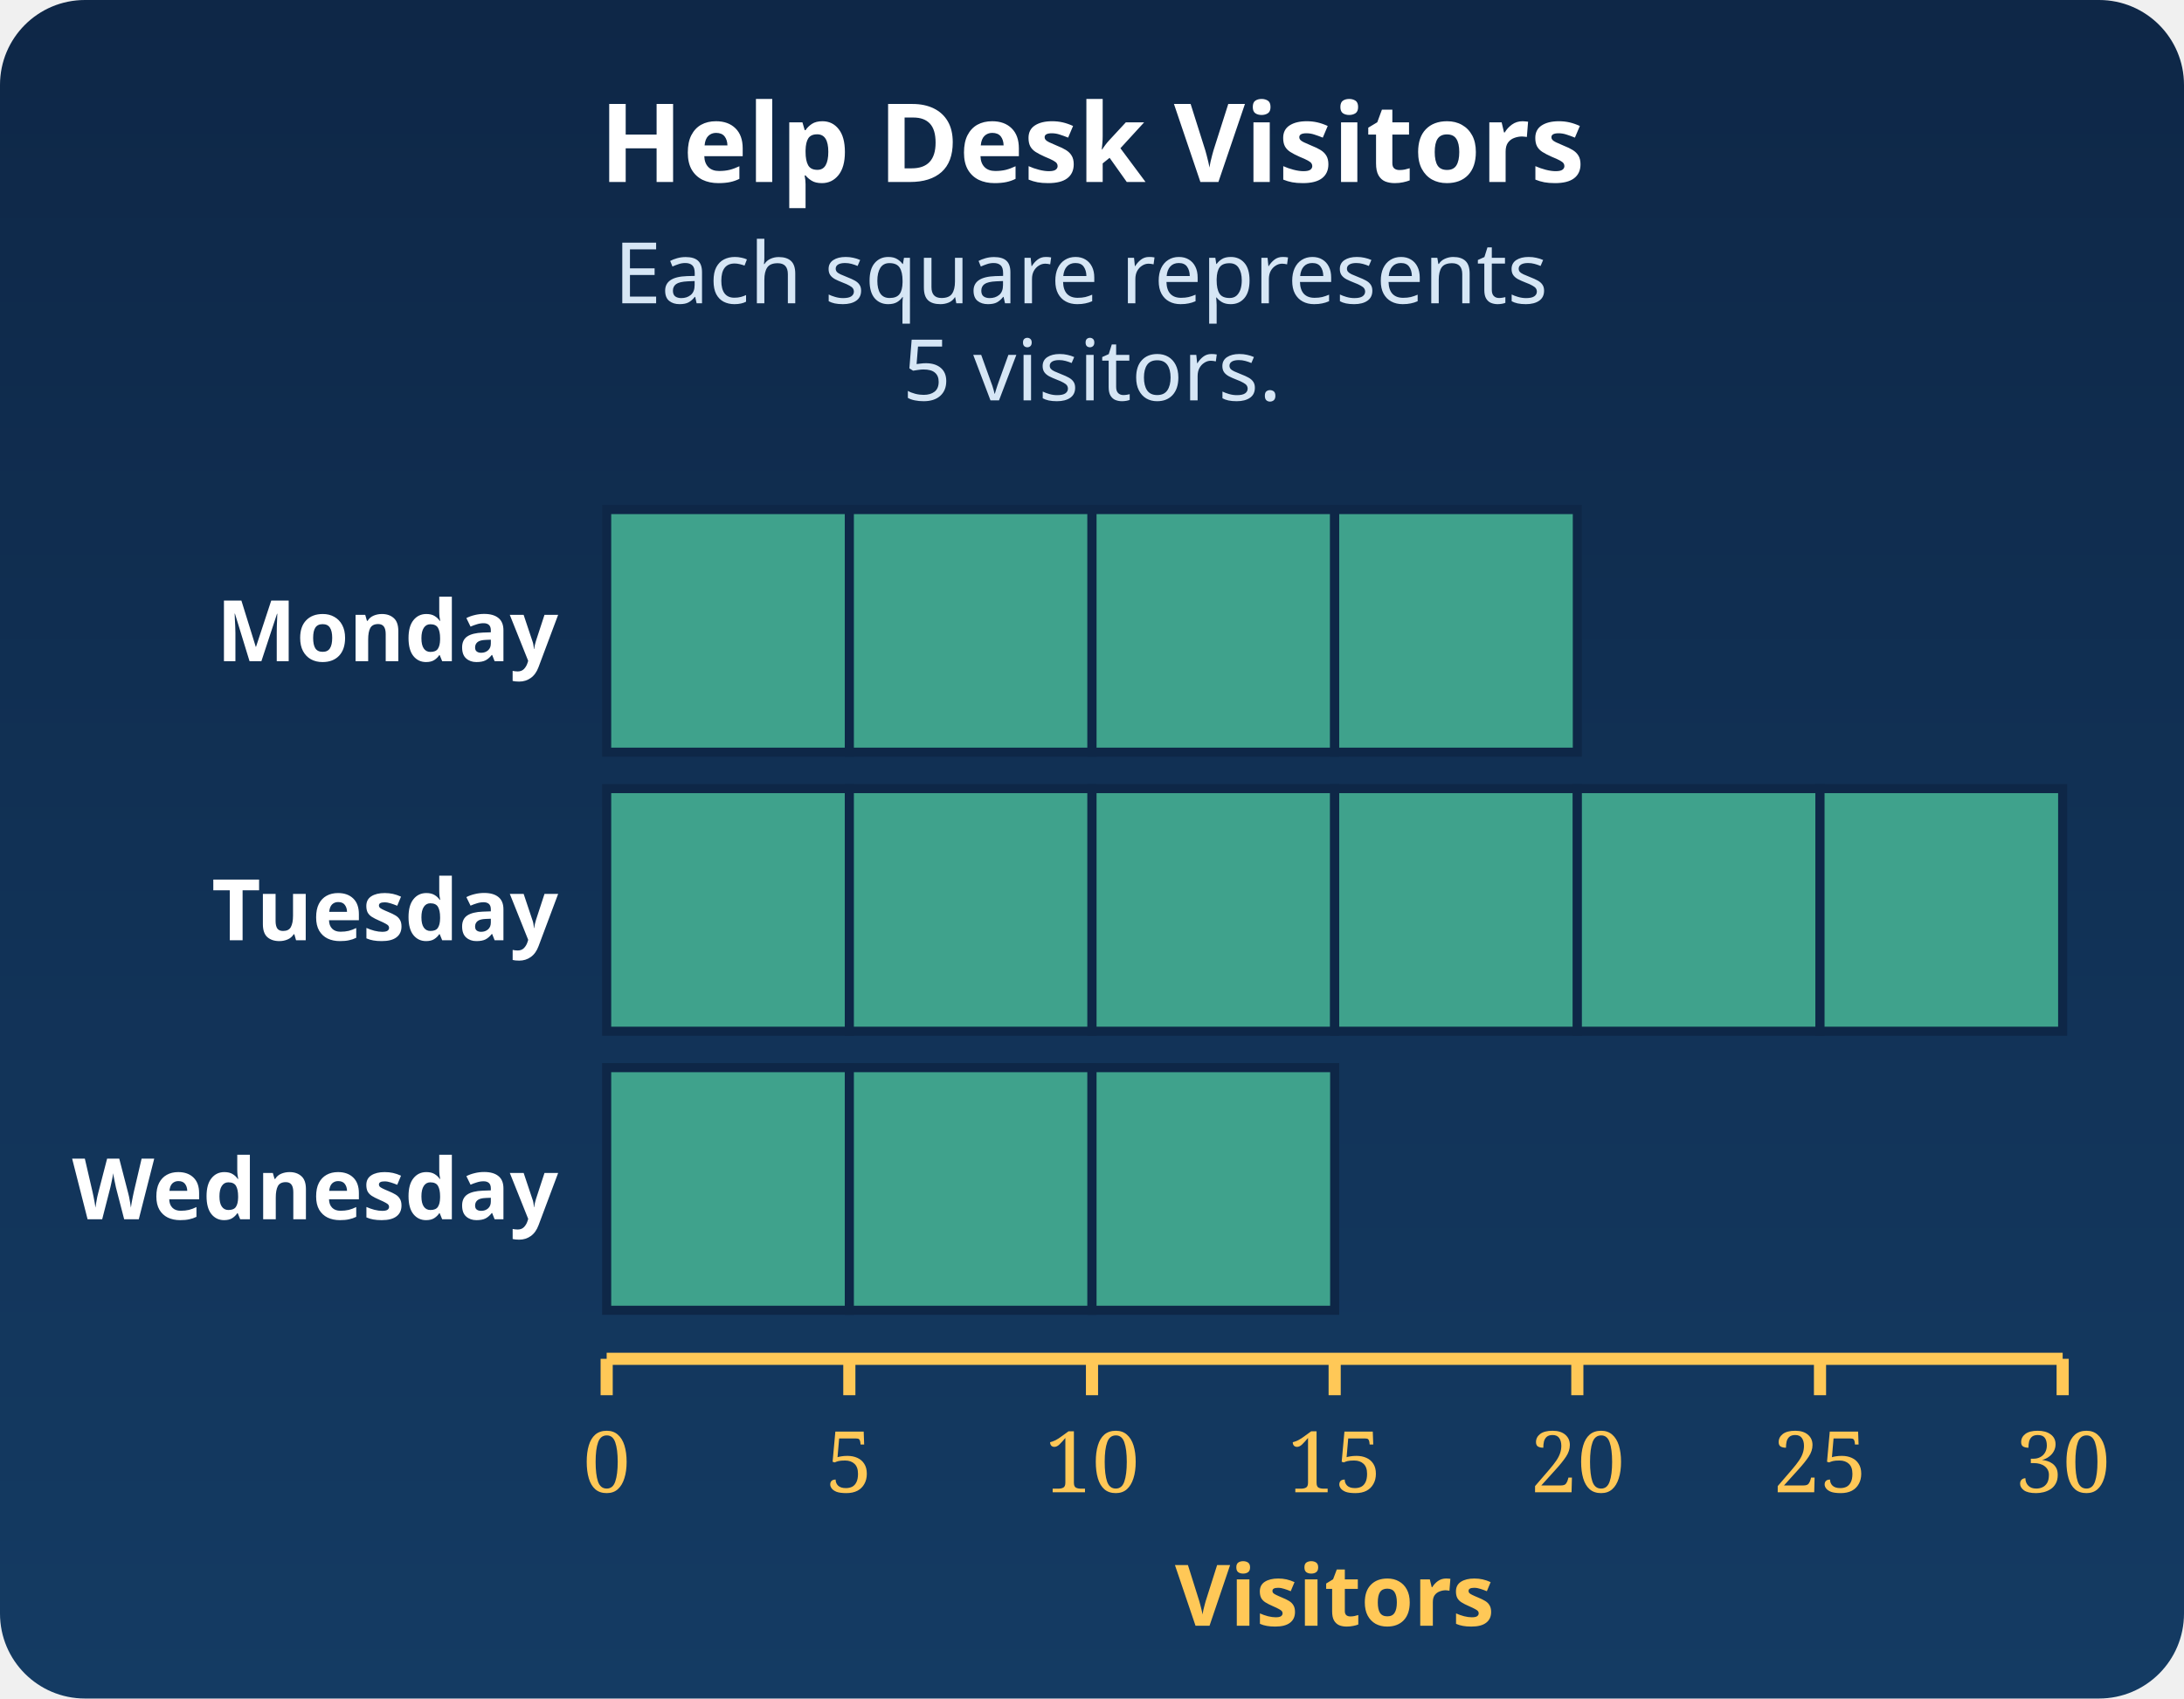
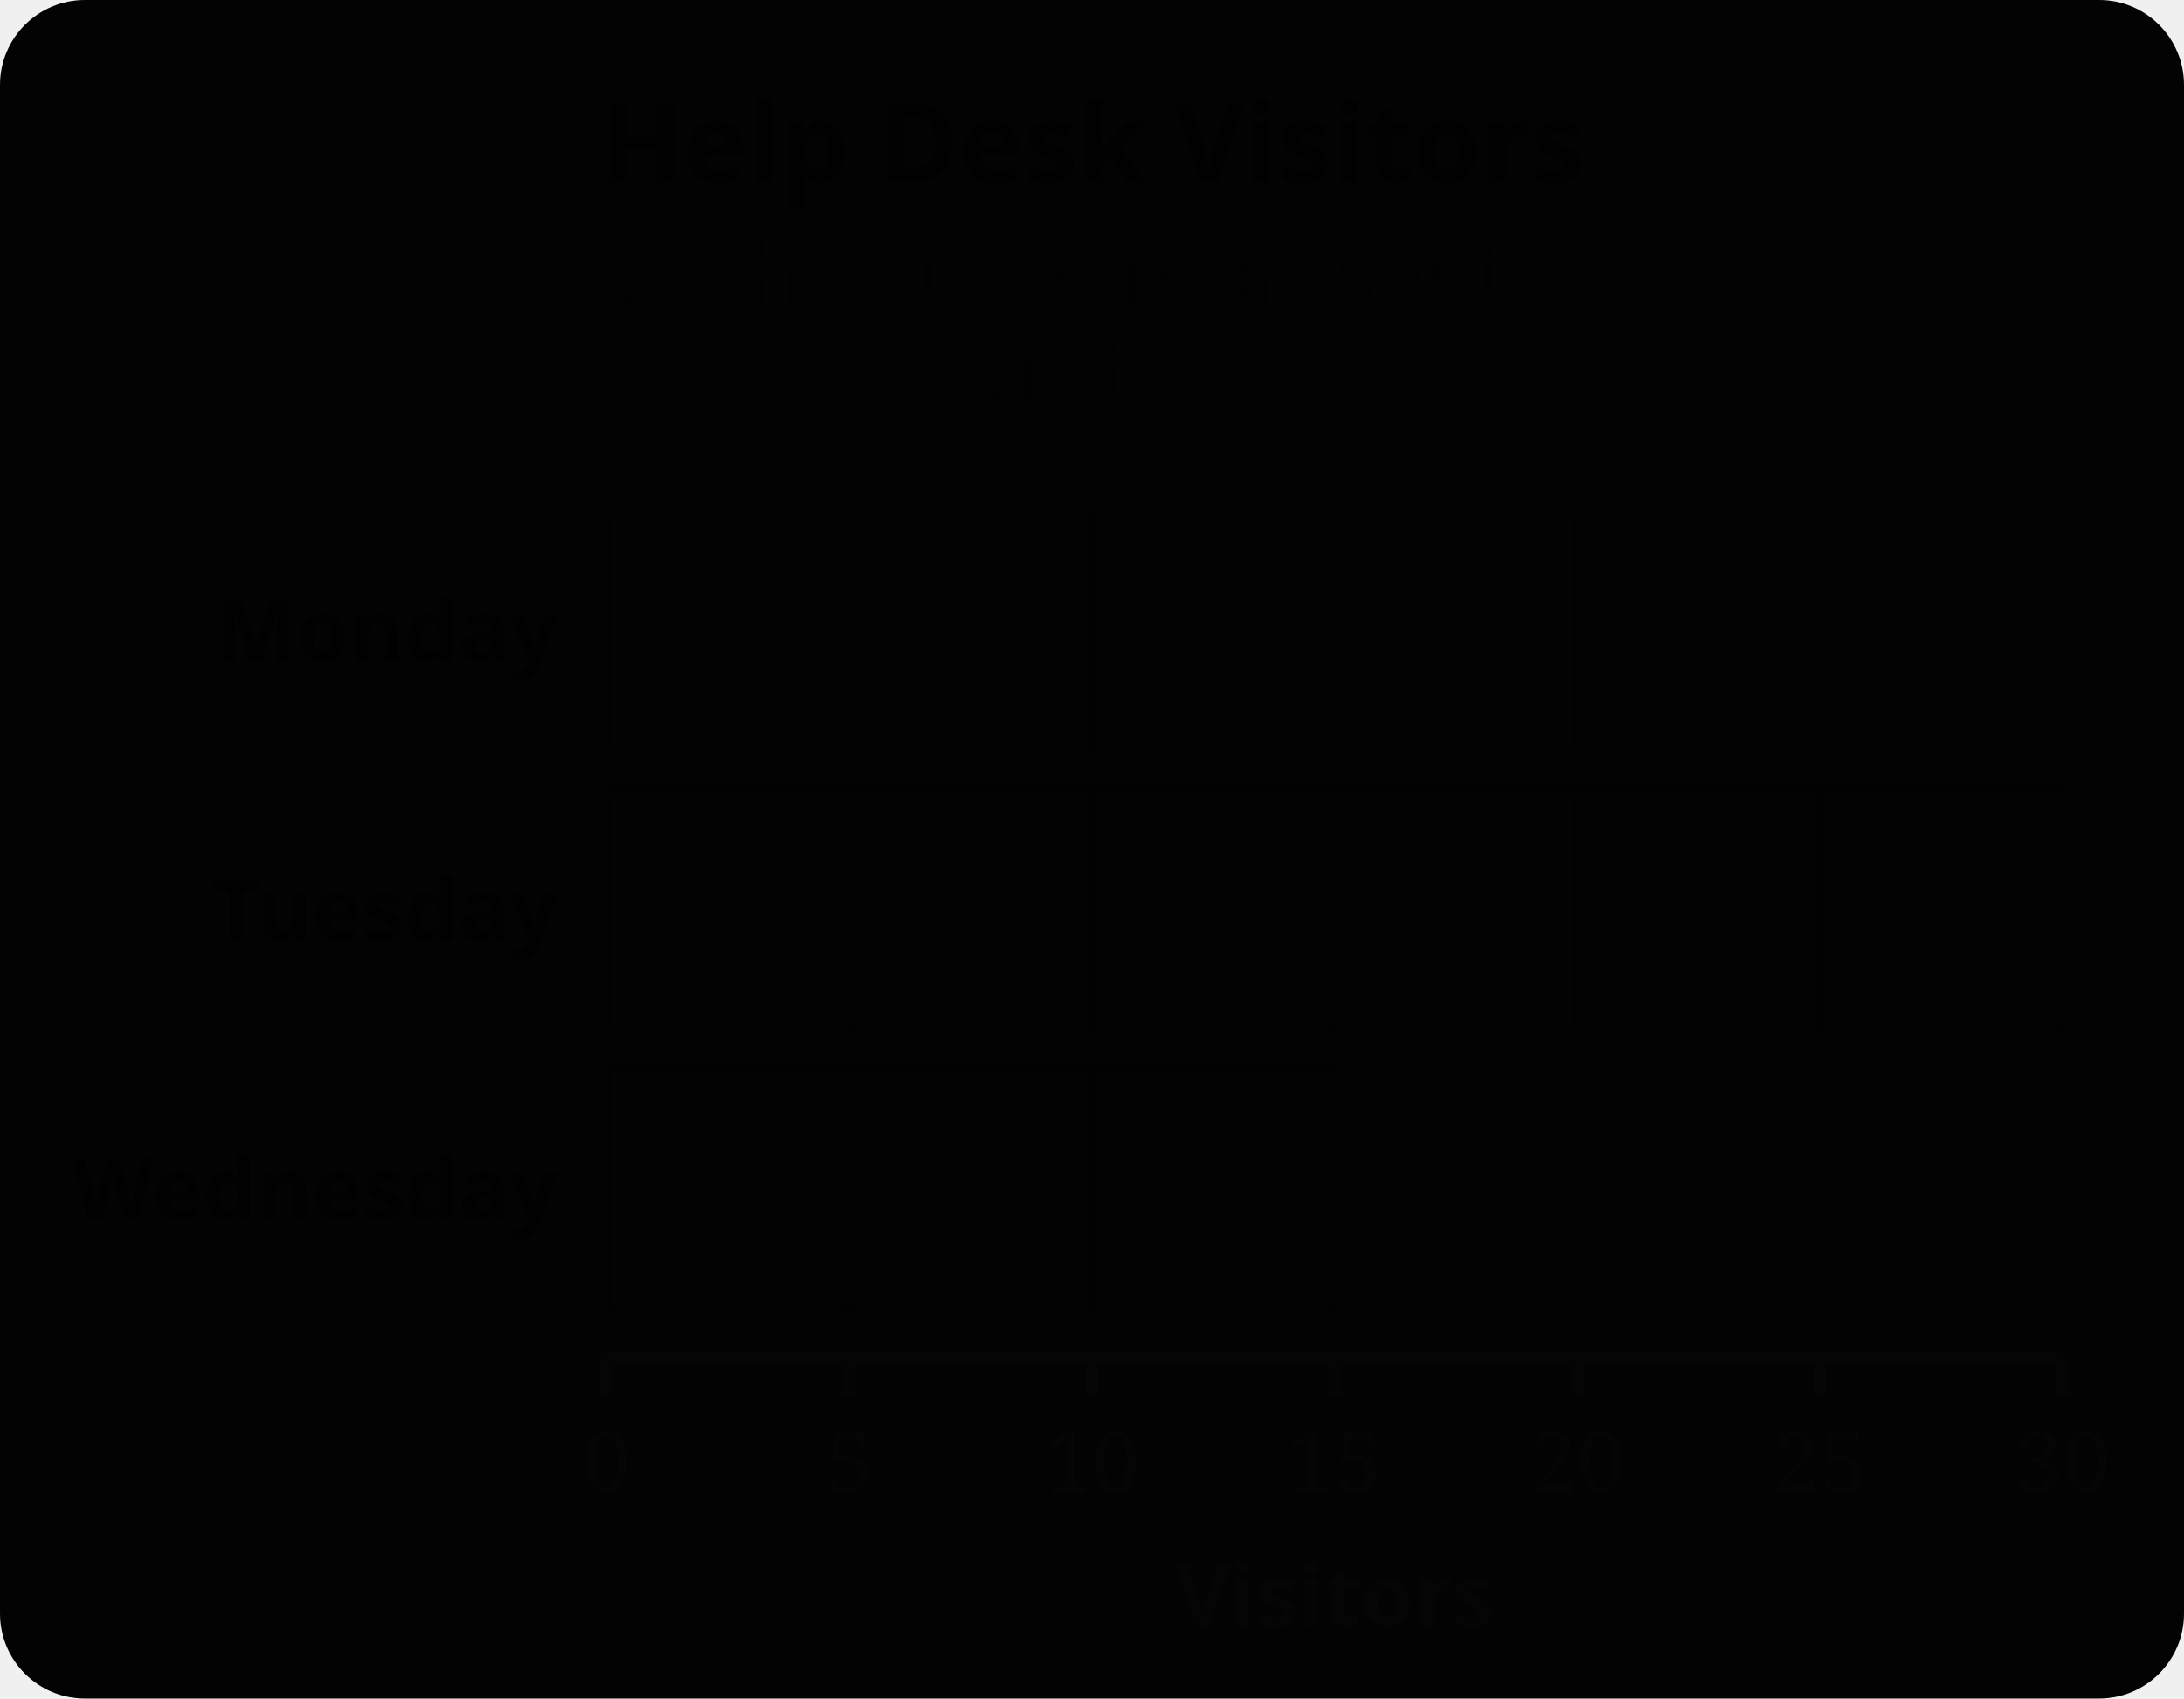
<svg xmlns="http://www.w3.org/2000/svg" viewBox="0 0 360 280" width="360" height="280">
  <defs>
    <linearGradient id="bg" x1="0" y1="0" x2="0" y2="1">
-       <stop offset="0" stop-color="#0E2747" />
-       <stop offset="1" stop-color="#143B63" />
+       <stop offset="0" stop-color="#030303" />
+       <stop offset="1" stop-color="#030303" />
    </linearGradient>
  </defs>
  <rect width="360" height="280" rx="14" fill="url(#bg)" />
-   <text x="180" y="30" text-anchor="middle" font-family="Geist, sans-serif" font-size="18" font-weight="700" fill="#FFFFFF">Help Desk Visitors</text>
-   <text x="180" y="50" text-anchor="middle" font-family="Geist, sans-serif" font-size="14" font-weight="400" fill="#D6E6F5">
+   <text x="180" y="30" text-anchor="middle" font-family="Geist, sans-serif" font-size="18" font-weight="700" fill="#010101">Help Desk Visitors</text>
+   <text x="180" y="50" text-anchor="middle" font-family="Geist, sans-serif" font-size="14" font-weight="400" fill="#020202">
    <tspan x="180">Each square represents</tspan>
    <tspan x="180" dy="16">5 visitors.</tspan>
  </text>
-   <text x="92" y="109" text-anchor="end" font-family="Geist, sans-serif" font-size="14" font-weight="600" fill="#FFFFFF">Monday</text>
-   <rect x="100" y="84" width="40" height="40" rx="0" fill="#3FA28C" stroke="#0E2747" stroke-width="1.5" />
-   <rect x="140" y="84" width="40" height="40" rx="0" fill="#3FA28C" stroke="#0E2747" stroke-width="1.5" />
-   <rect x="180" y="84" width="40" height="40" rx="0" fill="#3FA28C" stroke="#0E2747" stroke-width="1.5" />
-   <rect x="220" y="84" width="40" height="40" rx="0" fill="#3FA28C" stroke="#0E2747" stroke-width="1.5" />
-   <text x="92" y="155" text-anchor="end" font-family="Geist, sans-serif" font-size="14" font-weight="600" fill="#FFFFFF">Tuesday</text>
-   <rect x="100" y="130" width="40" height="40" rx="0" fill="#3FA28C" stroke="#0E2747" stroke-width="1.5" />
-   <rect x="140" y="130" width="40" height="40" rx="0" fill="#3FA28C" stroke="#0E2747" stroke-width="1.5" />
-   <rect x="180" y="130" width="40" height="40" rx="0" fill="#3FA28C" stroke="#0E2747" stroke-width="1.5" />
-   <rect x="220" y="130" width="40" height="40" rx="0" fill="#3FA28C" stroke="#0E2747" stroke-width="1.5" />
-   <rect x="260" y="130" width="40" height="40" rx="0" fill="#3FA28C" stroke="#0E2747" stroke-width="1.5" />
-   <rect x="300" y="130" width="40" height="40" rx="0" fill="#3FA28C" stroke="#0E2747" stroke-width="1.5" />
-   <text x="92" y="201" text-anchor="end" font-family="Geist, sans-serif" font-size="14" font-weight="600" fill="#FFFFFF">Wednesday</text>
-   <rect x="100" y="176" width="40" height="40" rx="0" fill="#3FA28C" stroke="#0E2747" stroke-width="1.5" />
-   <rect x="140" y="176" width="40" height="40" rx="0" fill="#3FA28C" stroke="#0E2747" stroke-width="1.5" />
-   <rect x="180" y="176" width="40" height="40" rx="0" fill="#3FA28C" stroke="#0E2747" stroke-width="1.5" />
-   <line x1="100" y1="224" x2="340" y2="224" stroke="#FFC857" stroke-width="2" stroke-linecap="butt" />
-   <line x1="100" y1="224" x2="100" y2="230" stroke="#FFC857" stroke-width="2" stroke-linecap="butt" />
-   <text x="100" y="246" text-anchor="middle" font-family="Geist, sans-serif" font-size="14" font-weight="600" fill="#FFC857">
+   <text x="92" y="109" text-anchor="end" font-family="Geist, sans-serif" font-size="14" font-weight="600" fill="#010101">Monday</text>
+   <rect x="100" y="84" width="40" height="40" rx="0" fill="#050505" fill-opacity="0.22" stroke="#020202" stroke-width="1.5" />
+   <rect x="140" y="84" width="40" height="40" rx="0" fill="#050505" fill-opacity="0.22" stroke="#020202" stroke-width="1.5" />
+   <rect x="180" y="84" width="40" height="40" rx="0" fill="#050505" fill-opacity="0.22" stroke="#020202" stroke-width="1.5" />
+   <rect x="220" y="84" width="40" height="40" rx="0" fill="#050505" fill-opacity="0.22" stroke="#020202" stroke-width="1.5" />
+   <text x="92" y="155" text-anchor="end" font-family="Geist, sans-serif" font-size="14" font-weight="600" fill="#010101">Tuesday</text>
+   <rect x="100" y="130" width="40" height="40" rx="0" fill="#050505" fill-opacity="0.22" stroke="#020202" stroke-width="1.5" />
+   <rect x="140" y="130" width="40" height="40" rx="0" fill="#050505" fill-opacity="0.22" stroke="#020202" stroke-width="1.5" />
+   <rect x="180" y="130" width="40" height="40" rx="0" fill="#050505" fill-opacity="0.22" stroke="#020202" stroke-width="1.5" />
+   <rect x="220" y="130" width="40" height="40" rx="0" fill="#050505" fill-opacity="0.22" stroke="#020202" stroke-width="1.5" />
+   <rect x="260" y="130" width="40" height="40" rx="0" fill="#050505" fill-opacity="0.22" stroke="#020202" stroke-width="1.5" />
+   <rect x="300" y="130" width="40" height="40" rx="0" fill="#050505" fill-opacity="0.22" stroke="#020202" stroke-width="1.5" />
+   <text x="92" y="201" text-anchor="end" font-family="Geist, sans-serif" font-size="14" font-weight="600" fill="#010101">Wednesday</text>
+   <rect x="100" y="176" width="40" height="40" rx="0" fill="#050505" fill-opacity="0.22" stroke="#020202" stroke-width="1.5" />
+   <rect x="140" y="176" width="40" height="40" rx="0" fill="#050505" fill-opacity="0.22" stroke="#020202" stroke-width="1.5" />
+   <rect x="180" y="176" width="40" height="40" rx="0" fill="#050505" fill-opacity="0.22" stroke="#020202" stroke-width="1.5" />
+   <line x1="100" y1="224" x2="340" y2="224" stroke="#050505" stroke-width="2" stroke-linecap="butt" />
+   <line x1="100" y1="224" x2="100" y2="230" stroke="#050505" stroke-width="2" stroke-linecap="butt" />
+   <text x="100" y="246" text-anchor="middle" font-family="Geist, sans-serif" font-size="14" font-weight="600" fill="#050505">
    <tspan font-family="KaTeX_Main, serif" font-weight="400">0</tspan>
  </text>
-   <line x1="140" y1="224" x2="140" y2="230" stroke="#FFC857" stroke-width="2" stroke-linecap="butt" />
-   <text x="140" y="246" text-anchor="middle" font-family="Geist, sans-serif" font-size="14" font-weight="600" fill="#FFC857">
+   <line x1="140" y1="224" x2="140" y2="230" stroke="#050505" stroke-width="2" stroke-linecap="butt" />
+   <text x="140" y="246" text-anchor="middle" font-family="Geist, sans-serif" font-size="14" font-weight="600" fill="#050505">
    <tspan font-family="KaTeX_Main, serif" font-weight="400">5</tspan>
  </text>
-   <line x1="180" y1="224" x2="180" y2="230" stroke="#FFC857" stroke-width="2" stroke-linecap="butt" />
-   <text x="180" y="246" text-anchor="middle" font-family="Geist, sans-serif" font-size="14" font-weight="600" fill="#FFC857">
+   <line x1="180" y1="224" x2="180" y2="230" stroke="#050505" stroke-width="2" stroke-linecap="butt" />
+   <text x="180" y="246" text-anchor="middle" font-family="Geist, sans-serif" font-size="14" font-weight="600" fill="#050505">
    <tspan font-family="KaTeX_Main, serif" font-weight="400">10</tspan>
  </text>
-   <line x1="220" y1="224" x2="220" y2="230" stroke="#FFC857" stroke-width="2" stroke-linecap="butt" />
-   <text x="220" y="246" text-anchor="middle" font-family="Geist, sans-serif" font-size="14" font-weight="600" fill="#FFC857">
+   <line x1="220" y1="224" x2="220" y2="230" stroke="#050505" stroke-width="2" stroke-linecap="butt" />
+   <text x="220" y="246" text-anchor="middle" font-family="Geist, sans-serif" font-size="14" font-weight="600" fill="#050505">
    <tspan font-family="KaTeX_Main, serif" font-weight="400">15</tspan>
  </text>
-   <line x1="260" y1="224" x2="260" y2="230" stroke="#FFC857" stroke-width="2" stroke-linecap="butt" />
-   <text x="260" y="246" text-anchor="middle" font-family="Geist, sans-serif" font-size="14" font-weight="600" fill="#FFC857">
+   <line x1="260" y1="224" x2="260" y2="230" stroke="#050505" stroke-width="2" stroke-linecap="butt" />
+   <text x="260" y="246" text-anchor="middle" font-family="Geist, sans-serif" font-size="14" font-weight="600" fill="#050505">
    <tspan font-family="KaTeX_Main, serif" font-weight="400">20</tspan>
  </text>
-   <line x1="300" y1="224" x2="300" y2="230" stroke="#FFC857" stroke-width="2" stroke-linecap="butt" />
-   <text x="300" y="246" text-anchor="middle" font-family="Geist, sans-serif" font-size="14" font-weight="600" fill="#FFC857">
+   <line x1="300" y1="224" x2="300" y2="230" stroke="#050505" stroke-width="2" stroke-linecap="butt" />
+   <text x="300" y="246" text-anchor="middle" font-family="Geist, sans-serif" font-size="14" font-weight="600" fill="#050505">
    <tspan font-family="KaTeX_Main, serif" font-weight="400">25</tspan>
  </text>
-   <line x1="340" y1="224" x2="340" y2="230" stroke="#FFC857" stroke-width="2" stroke-linecap="butt" />
-   <text x="340" y="246" text-anchor="middle" font-family="Geist, sans-serif" font-size="14" font-weight="600" fill="#FFC857">
+   <line x1="340" y1="224" x2="340" y2="230" stroke="#050505" stroke-width="2" stroke-linecap="butt" />
+   <text x="340" y="246" text-anchor="middle" font-family="Geist, sans-serif" font-size="14" font-weight="600" fill="#050505">
    <tspan font-family="KaTeX_Main, serif" font-weight="400">30</tspan>
  </text>
-   <text x="220" y="268" text-anchor="middle" font-family="Geist, sans-serif" font-size="14" font-weight="600" fill="#FFC857">Visitors</text>
+   <text x="220" y="268" text-anchor="middle" font-family="Geist, sans-serif" font-size="14" font-weight="600" fill="#050505">Visitors</text>
</svg>
